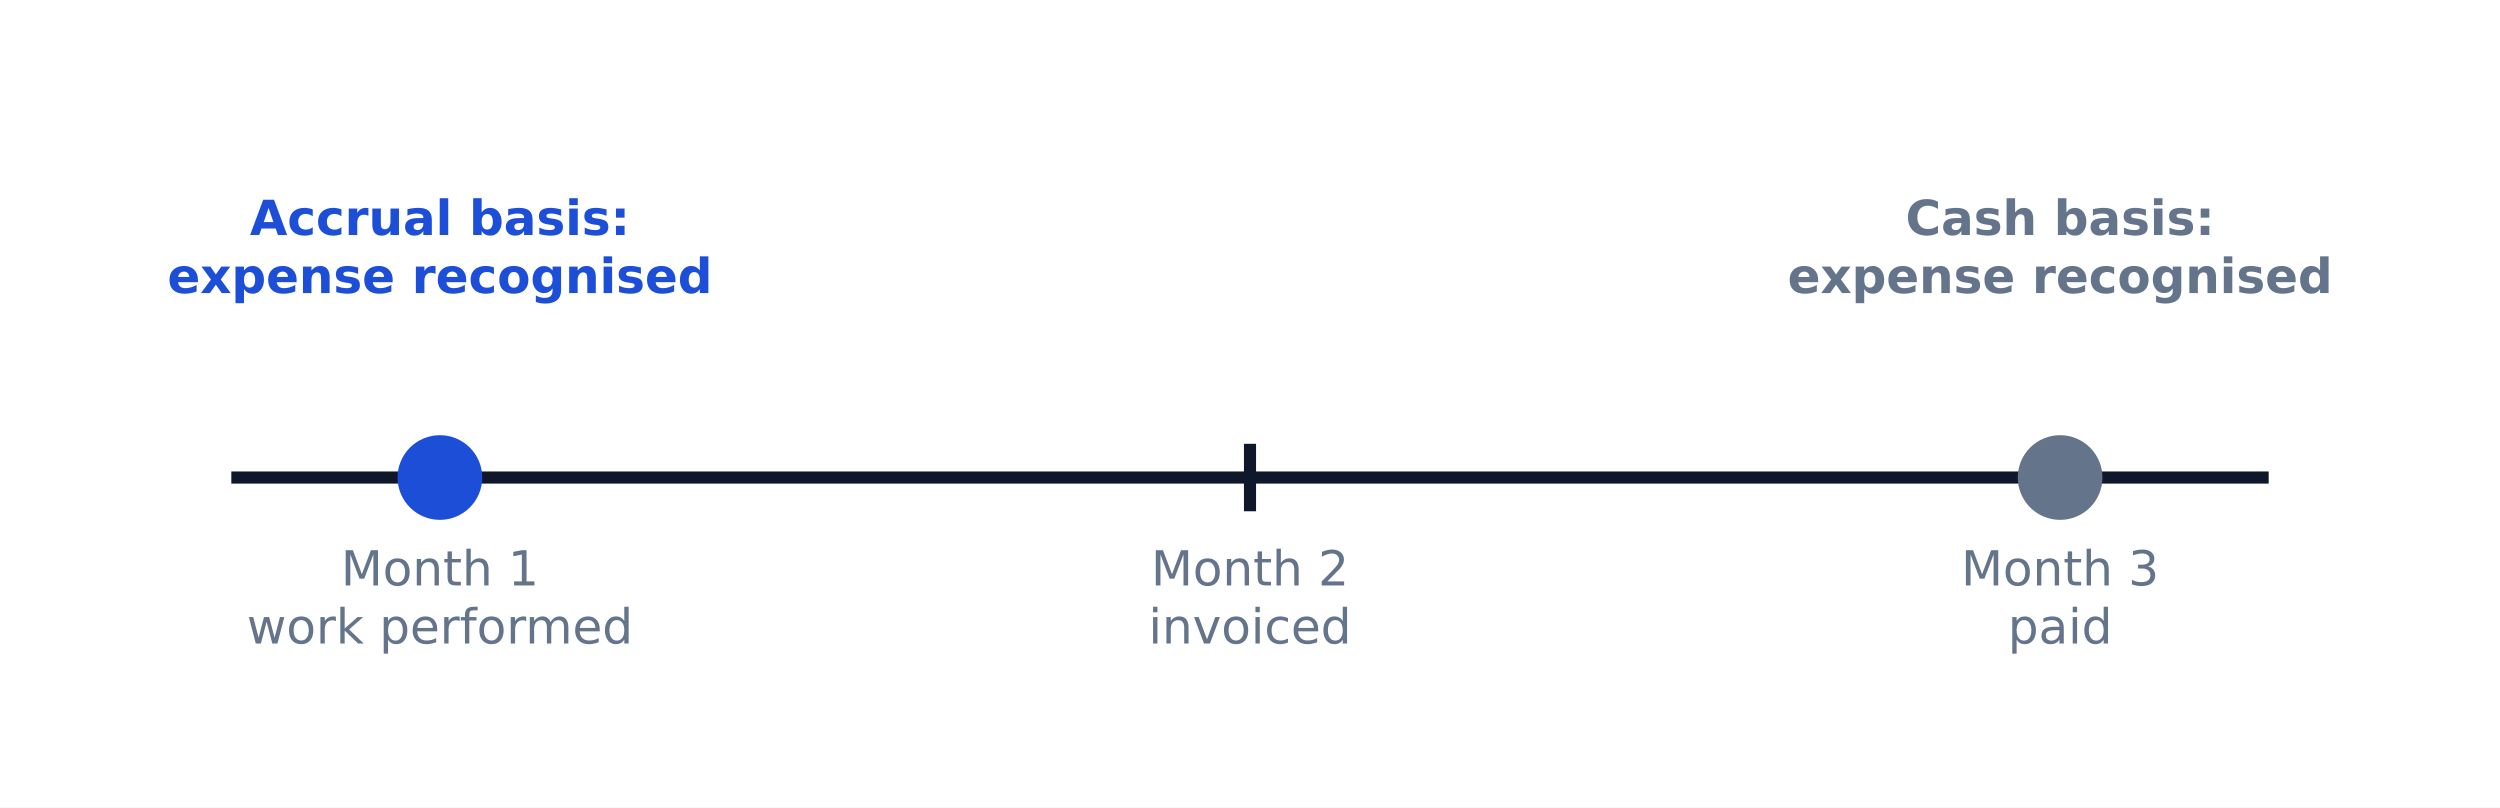
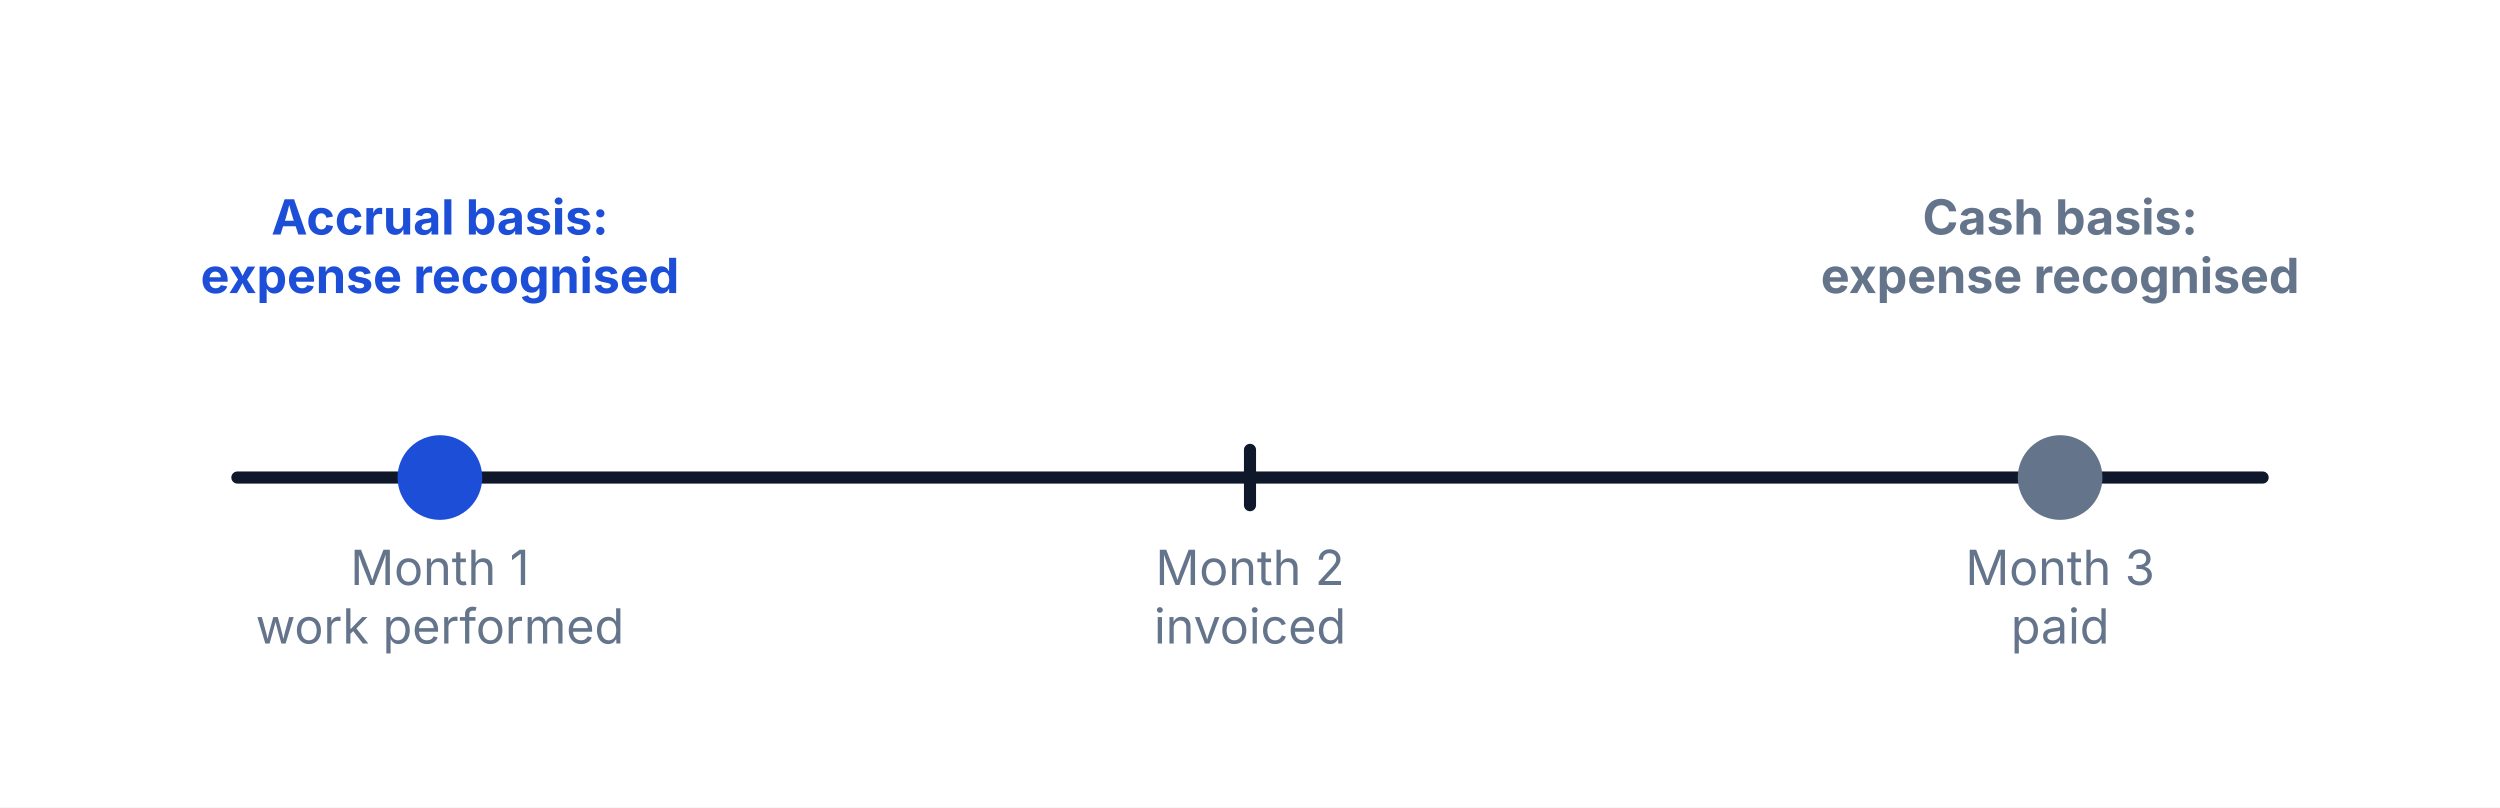
<svg xmlns="http://www.w3.org/2000/svg" xmlns:xlink="http://www.w3.org/1999/xlink" width="413.28pt" height="133.488pt" viewBox="0 0 413.28 133.488" version="1.1">
  <defs>
    <style type="text/css">*{stroke-linejoin: round; stroke-linecap: butt}</style>
  </defs>
  <g id="figure_1">
    <g id="patch_1">
      <path d="M 0 133.488  L 413.28 133.488  L 413.28 0  L 0 0  z " style="fill: #ffffff" />
    </g>
    <g id="axes_1">
      <g id="line2d_1">
-         <path d="M 39.24 78.941  L 374.04 78.941  " clip-path="url(#p905225f543)" style="fill: none; stroke: #0f172a; stroke-width: 2; stroke-linecap: square" />
+         <path d="M 39.24 78.941  L 374.04 78.941  " clip-path="url(#p6e394b8b64)" style="fill: none; stroke: #0f172a; stroke-width: 2; stroke-linecap: round" />
      </g>
      <g id="line2d_2">
-         <path d="M 72.72 83.515  L 72.72 74.367  " clip-path="url(#p905225f543)" style="fill: none; stroke: #0f172a; stroke-width: 2; stroke-linecap: square" />
+         <path d="M 72.72 83.515  L 72.72 74.367  " clip-path="url(#p6e394b8b64)" style="fill: none; stroke: #0f172a; stroke-width: 2; stroke-linecap: round" />
      </g>
      <g id="line2d_3">
-         <path d="M 206.64 83.515  L 206.64 74.367  " clip-path="url(#p905225f543)" style="fill: none; stroke: #0f172a; stroke-width: 2; stroke-linecap: square" />
+         <path d="M 206.64 83.515  L 206.64 74.367  " clip-path="url(#p6e394b8b64)" style="fill: none; stroke: #0f172a; stroke-width: 2; stroke-linecap: round" />
      </g>
      <g id="line2d_4">
-         <path d="M 340.56 83.515  L 340.56 74.367  " clip-path="url(#p905225f543)" style="fill: none; stroke: #0f172a; stroke-width: 2; stroke-linecap: square" />
+         <path d="M 340.56 83.515  L 340.56 74.367  " clip-path="url(#p6e394b8b64)" style="fill: none; stroke: #0f172a; stroke-width: 2; stroke-linecap: round" />
      </g>
      <g id="line2d_5">
        <defs>
-           <path id="m87defb51e2" d="M 0 6.5  C 1.724 6.5 3.377 5.815 4.596 4.596  C 5.815 3.377 6.5 1.724 6.5 0  C 6.5 -1.724 5.815 -3.377 4.596 -4.596  C 3.377 -5.815 1.724 -6.5 0 -6.5  C -1.724 -6.5 -3.377 -5.815 -4.596 -4.596  C -5.815 -3.377 -6.5 -1.724 -6.5 0  C -6.5 1.724 -5.815 3.377 -4.596 4.596  C -3.377 5.815 -1.724 6.5 0 6.5  z " style="stroke: #1d4ed8" />
+           <path id="ma3d5f177bf" d="M 0 6.5  C 1.724 6.5 3.377 5.815 4.596 4.596  C 5.815 3.377 6.5 1.724 6.5 0  C 6.5 -1.724 5.815 -3.377 4.596 -4.596  C 3.377 -5.815 1.724 -6.5 0 -6.5  C -1.724 -6.5 -3.377 -5.815 -4.596 -4.596  C -5.815 -3.377 -6.5 -1.724 -6.5 0  C -6.5 1.724 -5.815 3.377 -4.596 4.596  C -3.377 5.815 -1.724 6.5 0 6.5  z " style="stroke: #1d4ed8" />
        </defs>
-         <g clip-path="url(#p905225f543)">
-           <use xlink:href="#m87defb51e2" x="72.72" y="78.941" style="fill: #1d4ed8; stroke: #1d4ed8" />
+         <g clip-path="url(#p6e394b8b64)">
+           <use xlink:href="#ma3d5f177bf" x="72.72" y="78.941" style="fill: #1d4ed8; stroke: #1d4ed8" />
        </g>
      </g>
      <g id="line2d_6">
        <defs>
-           <path id="md9d791b369" d="M 0 6.5  C 1.724 6.5 3.377 5.815 4.596 4.596  C 5.815 3.377 6.5 1.724 6.5 0  C 6.5 -1.724 5.815 -3.377 4.596 -4.596  C 3.377 -5.815 1.724 -6.5 0 -6.5  C -1.724 -6.5 -3.377 -5.815 -4.596 -4.596  C -5.815 -3.377 -6.5 -1.724 -6.5 0  C -6.5 1.724 -5.815 3.377 -4.596 4.596  C -3.377 5.815 -1.724 6.5 0 6.5  z " style="stroke: #64748b" />
+           <path id="m933a0d58e7" d="M 0 6.5  C 1.724 6.5 3.377 5.815 4.596 4.596  C 5.815 3.377 6.5 1.724 6.5 0  C 6.5 -1.724 5.815 -3.377 4.596 -4.596  C 3.377 -5.815 1.724 -6.5 0 -6.5  C -1.724 -6.5 -3.377 -5.815 -4.596 -4.596  C -5.815 -3.377 -6.5 -1.724 -6.5 0  C -6.5 1.724 -5.815 3.377 -4.596 4.596  C -3.377 5.815 -1.724 6.5 0 6.5  z " style="stroke: #64748b" />
        </defs>
-         <g clip-path="url(#p905225f543)">
-           <use xlink:href="#md9d791b369" x="340.56" y="78.941" style="fill: #64748b; stroke: #64748b" />
+         <g clip-path="url(#p6e394b8b64)">
+           <use xlink:href="#m933a0d58e7" x="340.56" y="78.941" style="fill: #64748b; stroke: #64748b" />
        </g>
      </g>
      <g id="text_1">
-         <text style="font-size: 8px; font-family: 'DejaVu Sans'; fill: #64748b" transform="translate(56.36688 96.78141)">Month 1</text>
-         <text style="font-size: 8px; font-family: 'DejaVu Sans'; fill: #64748b" transform="translate(40.7975 106.3836)">work performed</text>
+         <text style="font-size: 8px; font-family: 'Inter', 'DejaVu Sans'; fill: #64748b" transform="translate(57.91938 96.70391)">Month 1</text>
+         <text style="font-size: 8px; font-family: 'Inter', 'DejaVu Sans'; fill: #64748b" transform="translate(42.26625 106.3836)">work performed</text>
      </g>
      <g id="text_2">
-         <text style="font-size: 8px; font-family: 'DejaVu Sans'; fill: #64748b" transform="translate(190.2869 96.78141)">Month 2</text>
-         <text style="font-size: 8px; font-family: 'DejaVu Sans'; fill: #64748b" transform="translate(189.8675 106.3836)">invoiced</text>
+         <text style="font-size: 8px; font-family: 'Inter', 'DejaVu Sans'; fill: #64748b" transform="translate(191.0269 96.70391)">Month 2</text>
+         <text style="font-size: 8px; font-family: 'Inter', 'DejaVu Sans'; fill: #64748b" transform="translate(190.7631 106.3836)">invoiced</text>
      </g>
      <g id="text_3">
-         <text style="font-size: 8px; font-family: 'DejaVu Sans'; fill: #64748b" transform="translate(324.2069 96.78141)">Month 3</text>
-         <text style="font-size: 8px; font-family: 'DejaVu Sans'; fill: #64748b" transform="translate(331.9187 106.3836)">paid</text>
+         <text style="font-size: 8px; font-family: 'Inter', 'DejaVu Sans'; fill: #64748b" transform="translate(324.9156 96.70391)">Month 3</text>
+         <text style="font-size: 8px; font-family: 'Inter', 'DejaVu Sans'; fill: #64748b" transform="translate(332.4069 106.3836)">paid</text>
      </g>
      <g id="text_4">
-         <text style="font-weight: 700; font-size: 8px; font-family: 'DejaVu Sans'; fill: #1d4ed8" transform="translate(41.30438 38.84661)">Accrual basis:</text>
-         <text style="font-weight: 700; font-size: 8px; font-family: 'DejaVu Sans'; fill: #1d4ed8" transform="translate(27.67312 48.4488)">expense recognised</text>
+         <text style="font-weight: 700; font-size: 8px; font-family: 'Inter', 'DejaVu Sans'; fill: #1d4ed8" transform="translate(44.8625 38.76911)">Accrual basis:</text>
+         <text style="font-weight: 700; font-size: 8px; font-family: 'Inter', 'DejaVu Sans'; fill: #1d4ed8" transform="translate(33.16437 48.4488)">expense recognised</text>
      </g>
      <g id="text_5">
-         <text style="font-weight: 700; font-size: 8px; font-family: 'DejaVu Sans'; fill: #64748b" transform="translate(315.01 38.84661)">Cash basis:</text>
-         <text style="font-weight: 700; font-size: 8px; font-family: 'DejaVu Sans'; fill: #64748b" transform="translate(295.5131 48.4488)">expense recognised</text>
+         <text style="font-weight: 700; font-size: 8px; font-family: 'Inter', 'DejaVu Sans'; fill: #64748b" transform="translate(317.8181 38.76911)">Cash basis:</text>
+         <text style="font-weight: 700; font-size: 8px; font-family: 'Inter', 'DejaVu Sans'; fill: #64748b" transform="translate(301.0044 48.4488)">expense recognised</text>
      </g>
    </g>
  </g>
  <defs>
-     <clipPath id="p905225f543">
+     <clipPath id="p6e394b8b64">
      <rect x="5.76" y="5.76" width="401.76" height="121.968" />
    </clipPath>
  </defs>
</svg>
